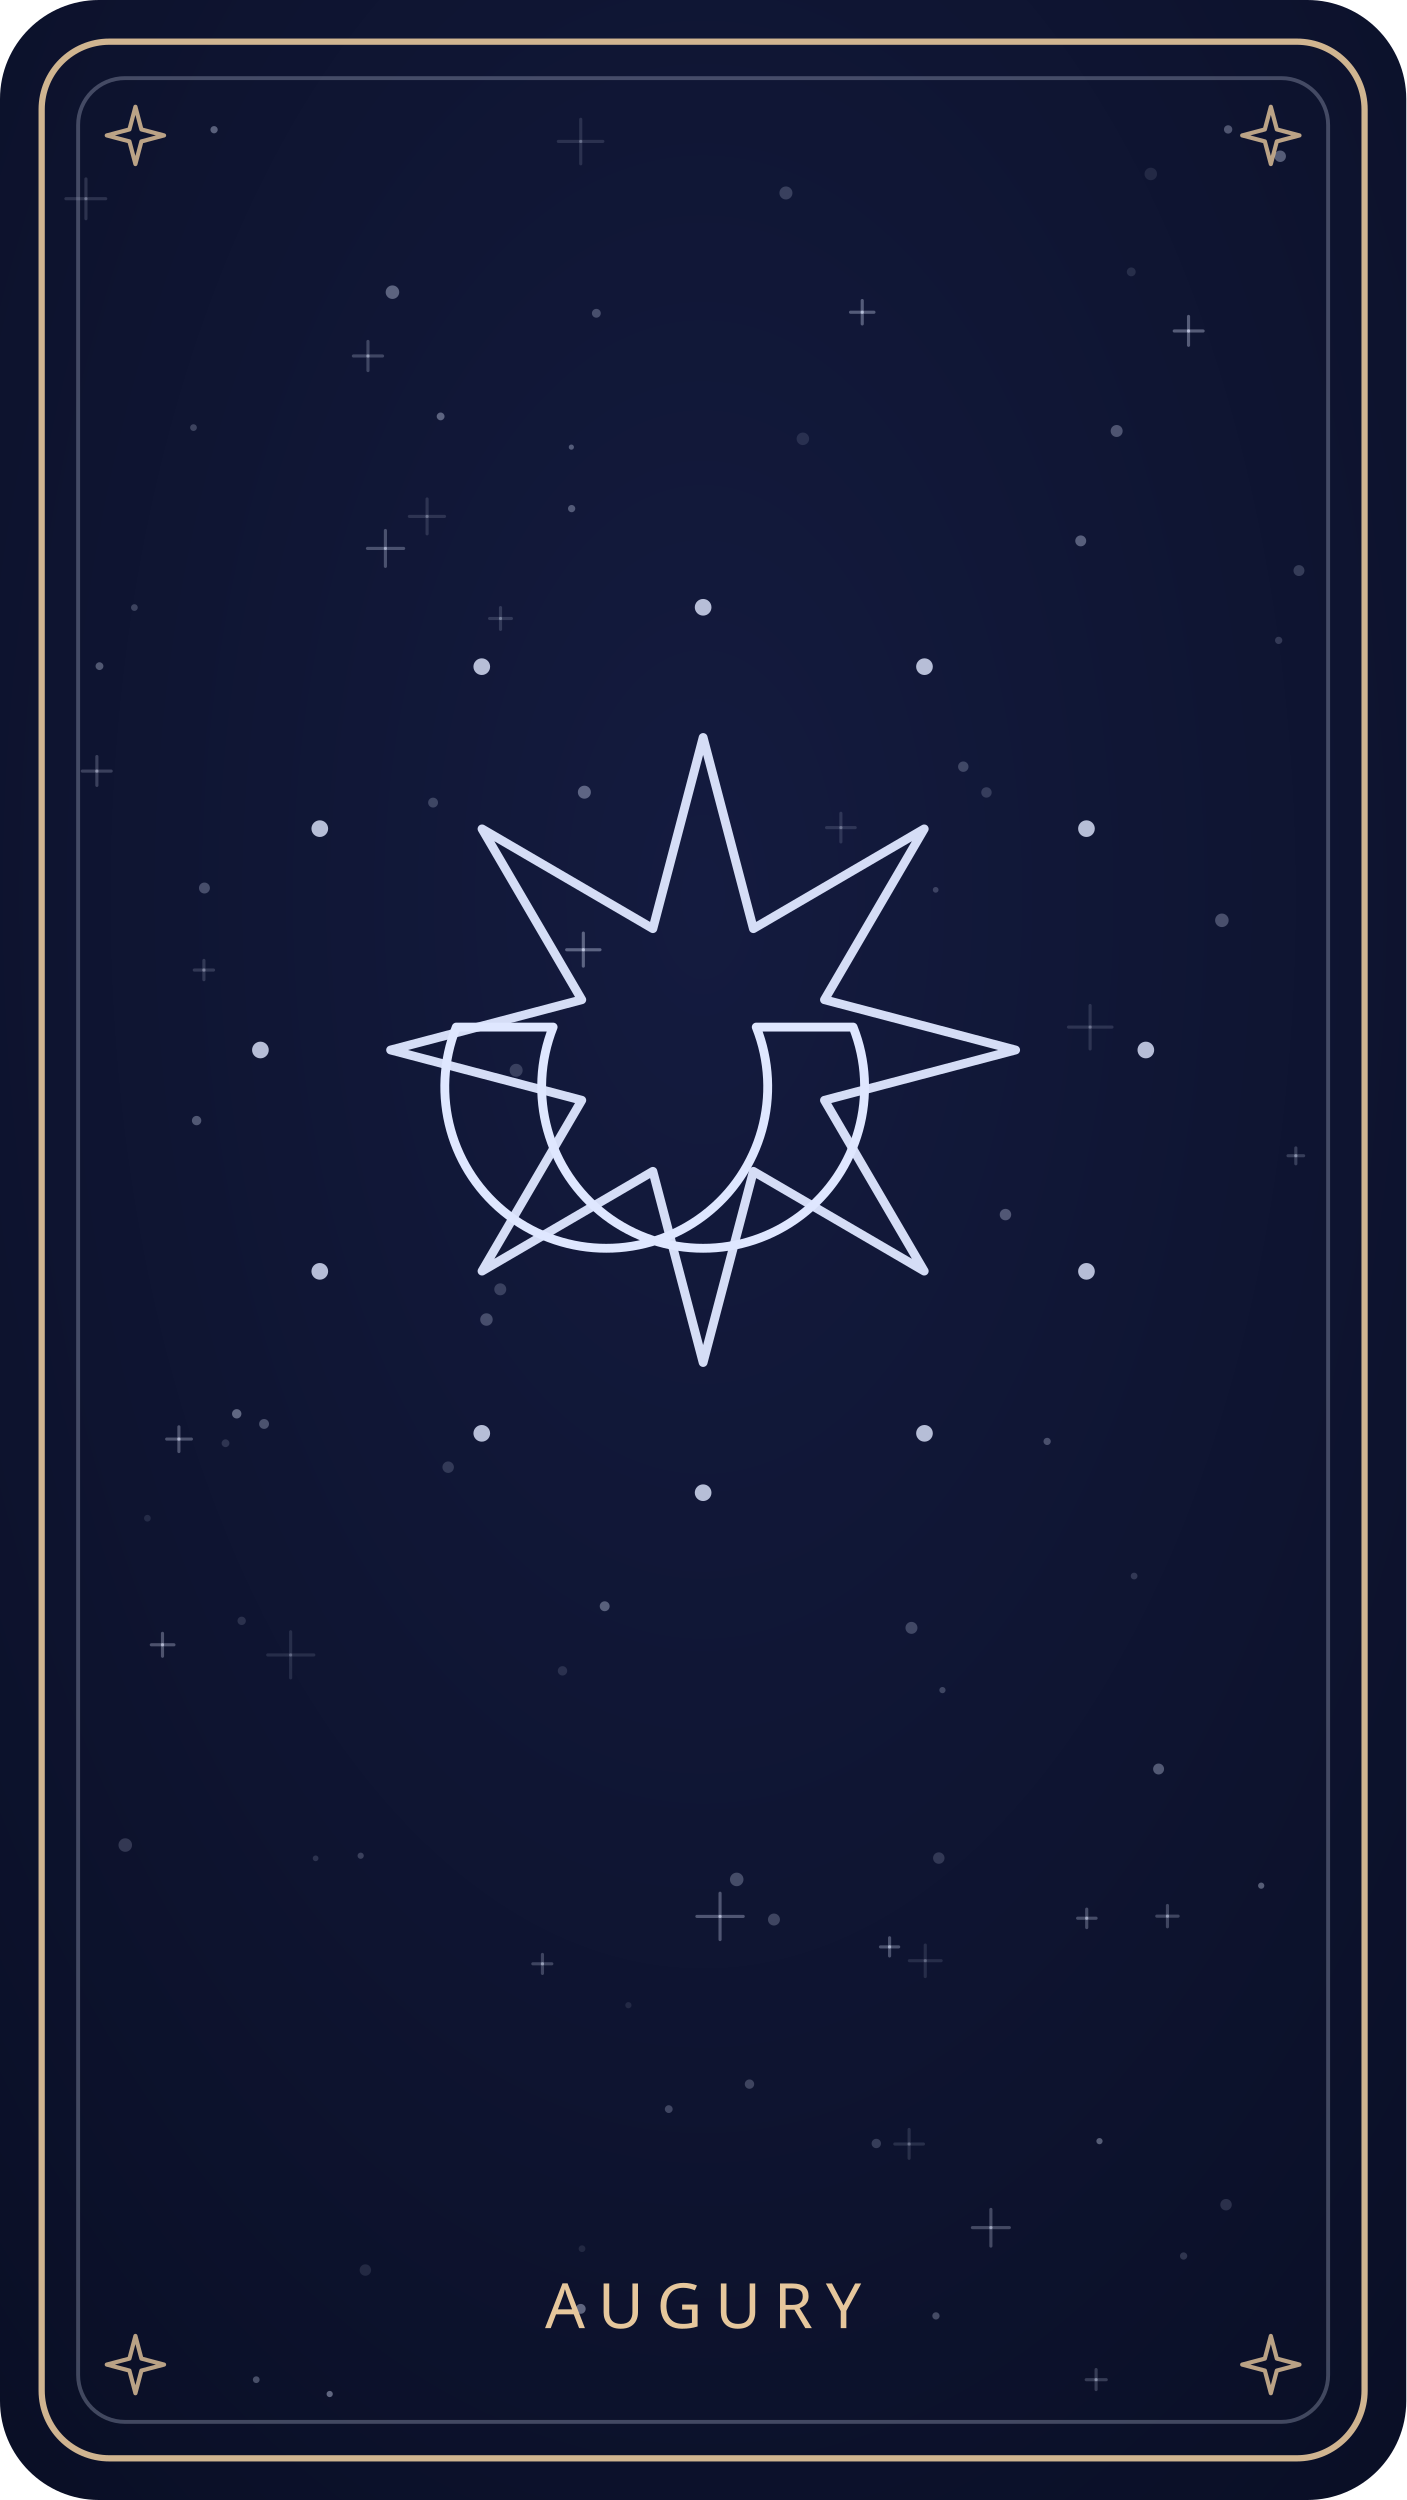
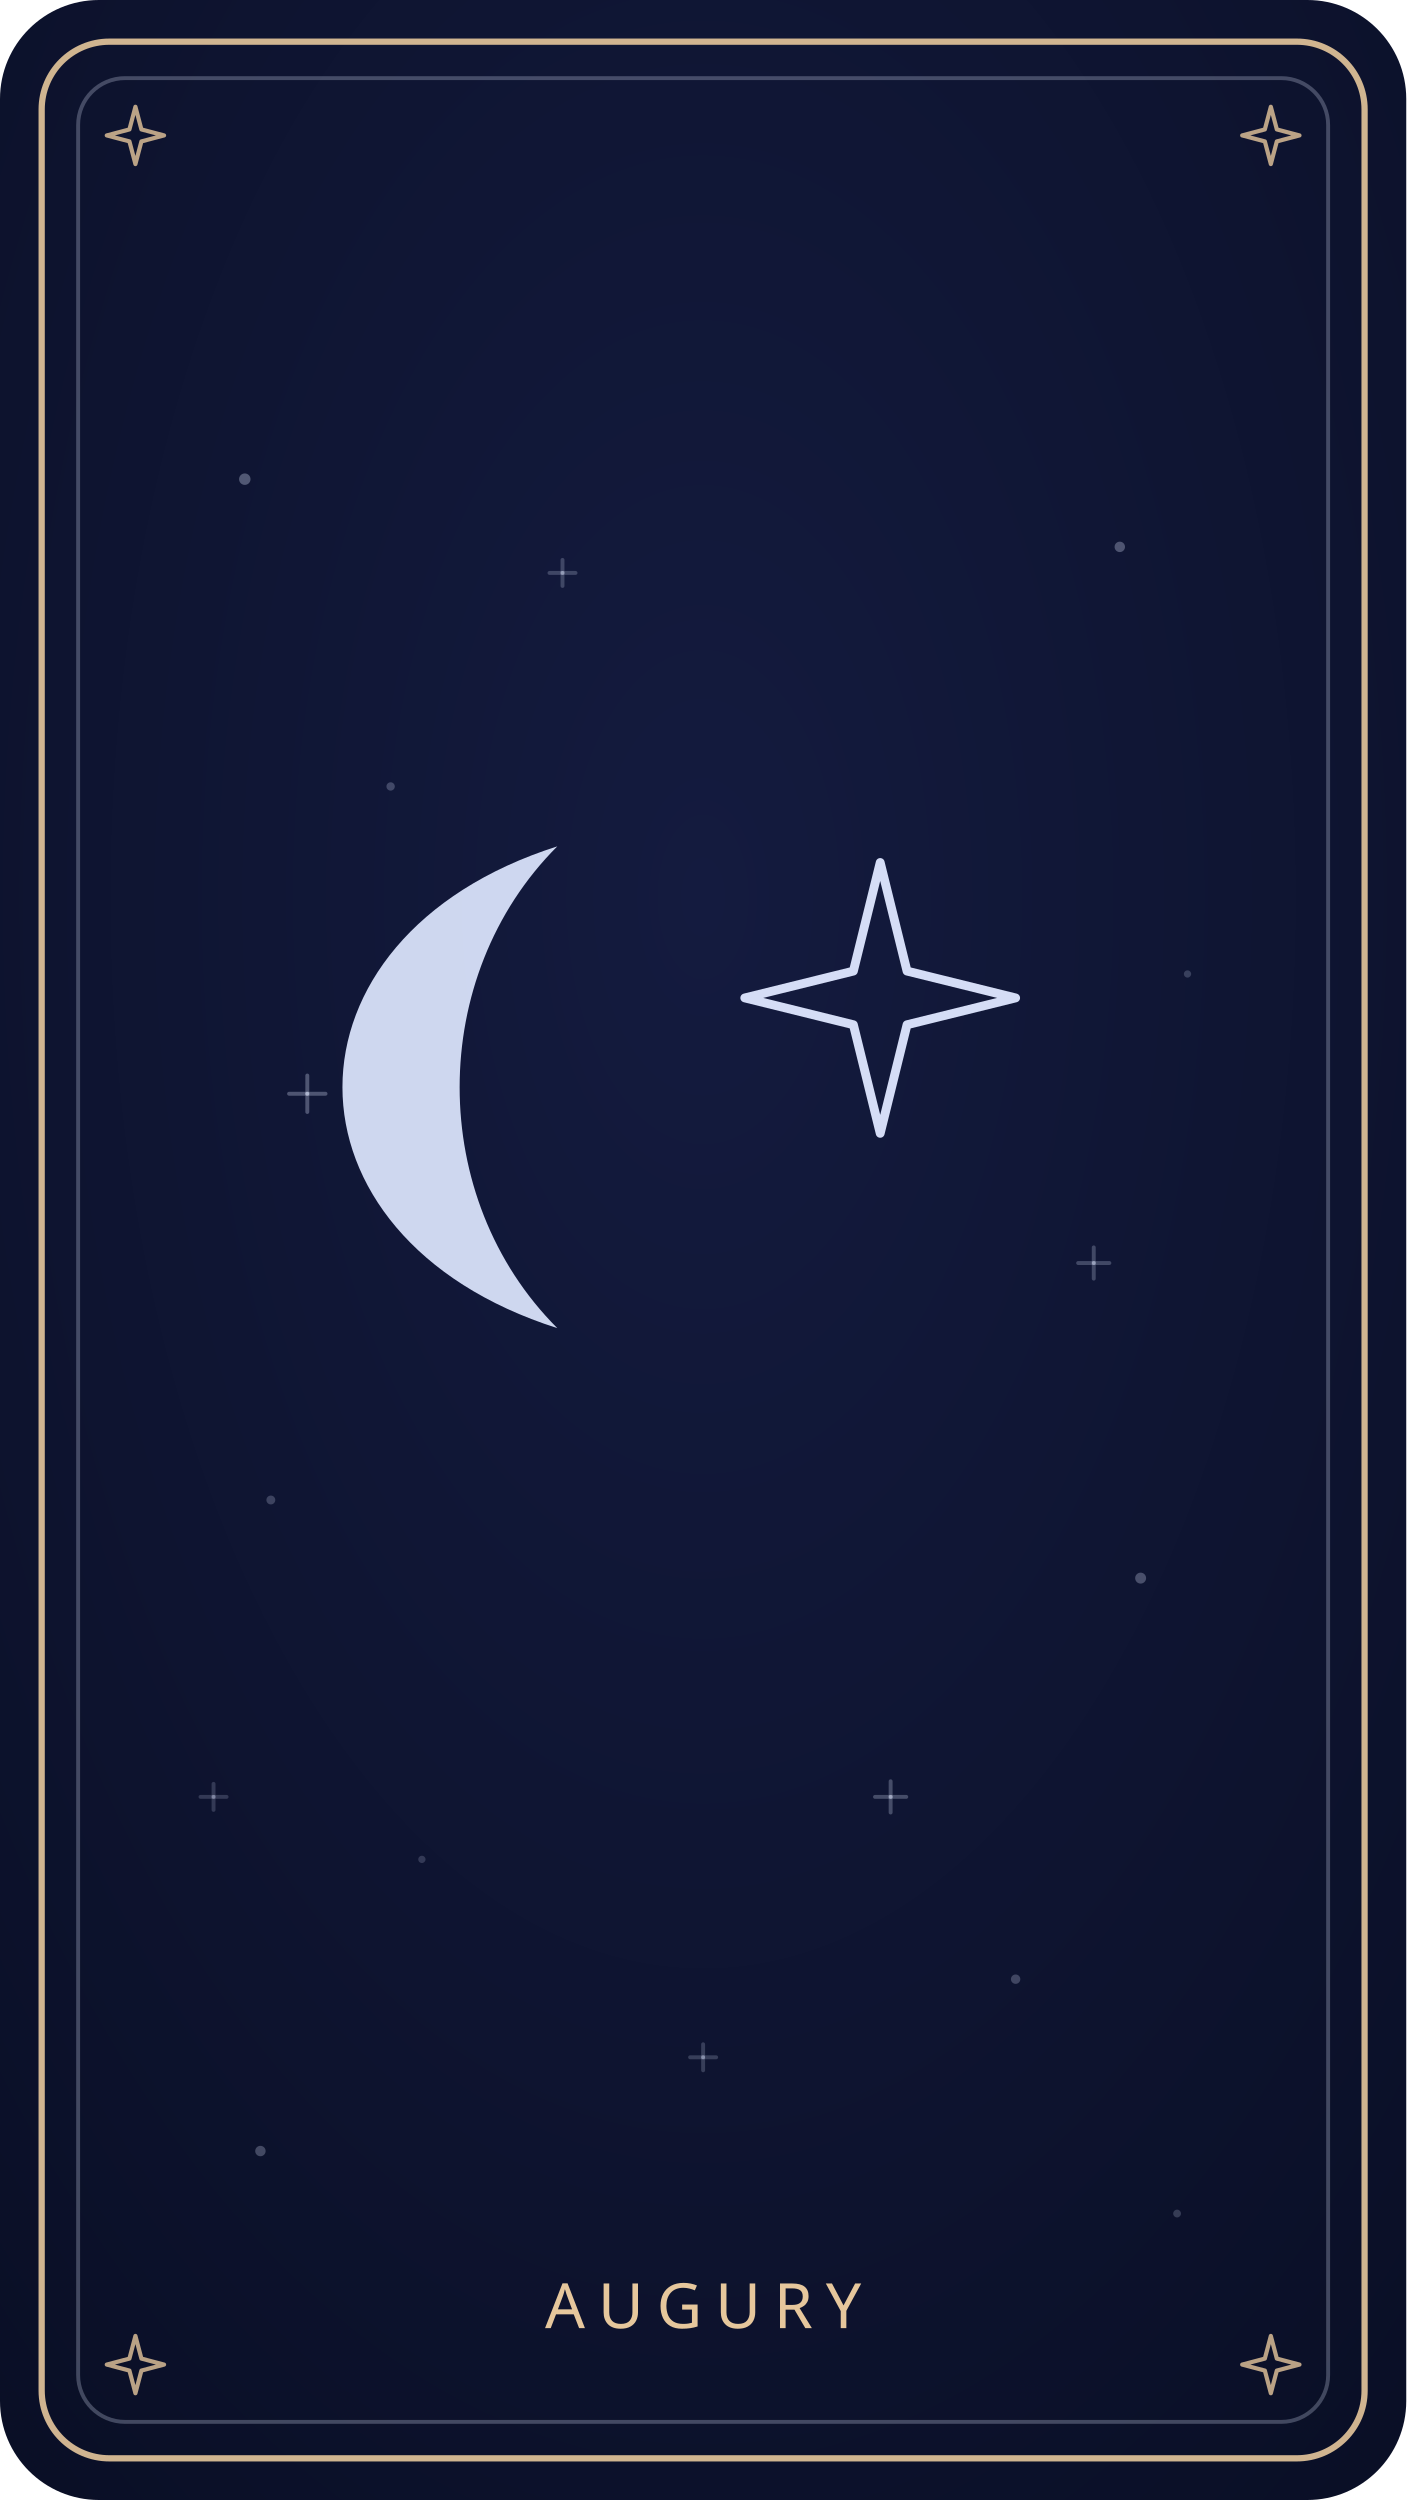
<svg xmlns="http://www.w3.org/2000/svg" viewBox="0 0 540 960" width="540" height="960">
  <defs>
    <radialGradient id="bg" cx="50%" cy="36%" r="85%">
      <stop offset="0%" stop-color="#141b3f" />
      <stop offset="100%" stop-color="#090e24" />
    </radialGradient>
  </defs>
  <rect x="0" y="0" width="540" height="960" rx="38" fill="url(#bg)" />
-   <circle cx="75.5" cy="430.3" r="1.8" fill="#dfe7ff" stroke="none" fill-opacity="0.32" />
-   <line x1="62.4" y1="631.6" x2="66.8" y2="631.6" fill="none" stroke="#dfe7ff" stroke-width="1.2" stroke-linecap="round" stroke-linejoin="round" stroke-opacity="0.30" />
-   <line x1="62.4" y1="631.6" x2="62.4" y2="636.0" fill="none" stroke="#dfe7ff" stroke-width="1.2" stroke-linecap="round" stroke-linejoin="round" stroke-opacity="0.30" />
-   <line x1="62.4" y1="631.6" x2="58.1" y2="631.6" fill="none" stroke="#dfe7ff" stroke-width="1.2" stroke-linecap="round" stroke-linejoin="round" stroke-opacity="0.30" />
-   <line x1="62.4" y1="631.6" x2="62.4" y2="627.2" fill="none" stroke="#dfe7ff" stroke-width="1.2" stroke-linecap="round" stroke-linejoin="round" stroke-opacity="0.30" />
-   <circle cx="484.3" cy="724.1" r="1.2" fill="#dfe7ff" stroke="none" fill-opacity="0.35" />
-   <circle cx="150.7" cy="112.2" r="2.6" fill="#dfe7ff" stroke="none" fill-opacity="0.37" />
-   <circle cx="454.5" cy="866.3" r="1.4" fill="#dfe7ff" stroke="none" fill-opacity="0.17" />
-   <line x1="418.6" y1="394.4" x2="427.0" y2="394.4" fill="none" stroke="#dfe7ff" stroke-width="1.2" stroke-linecap="round" stroke-linejoin="round" stroke-opacity="0.14" />
-   <line x1="418.6" y1="394.4" x2="418.6" y2="402.8" fill="none" stroke="#dfe7ff" stroke-width="1.2" stroke-linecap="round" stroke-linejoin="round" stroke-opacity="0.14" />
-   <line x1="418.6" y1="394.4" x2="410.3" y2="394.4" fill="none" stroke="#dfe7ff" stroke-width="1.2" stroke-linecap="round" stroke-linejoin="round" stroke-opacity="0.14" />
-   <line x1="418.6" y1="394.4" x2="418.6" y2="386.1" fill="none" stroke="#dfe7ff" stroke-width="1.2" stroke-linecap="round" stroke-linejoin="round" stroke-opacity="0.14" />
-   <circle cx="491.0" cy="245.9" r="1.4" fill="#dfe7ff" stroke="none" fill-opacity="0.18" />
-   <circle cx="301.8" cy="74.1" r="2.5" fill="#dfe7ff" stroke="none" fill-opacity="0.20" />
-   <circle cx="172.1" cy="563.4" r="2.2" fill="#dfe7ff" stroke="none" fill-opacity="0.17" />
-   <circle cx="78.5" cy="341.0" r="2.1" fill="#dfe7ff" stroke="none" fill-opacity="0.27" />
-   <circle cx="415.0" cy="207.7" r="2.1" fill="#dfe7ff" stroke="none" fill-opacity="0.35" />
-   <line x1="276.5" y1="735.9" x2="285.4" y2="735.9" fill="none" stroke="#dfe7ff" stroke-width="1.2" stroke-linecap="round" stroke-linejoin="round" stroke-opacity="0.31" />
-   <line x1="276.5" y1="735.9" x2="276.5" y2="744.8" fill="none" stroke="#dfe7ff" stroke-width="1.2" stroke-linecap="round" stroke-linejoin="round" stroke-opacity="0.31" />
-   <line x1="276.5" y1="735.9" x2="267.6" y2="735.9" fill="none" stroke="#dfe7ff" stroke-width="1.2" stroke-linecap="round" stroke-linejoin="round" stroke-opacity="0.31" />
-   <line x1="276.5" y1="735.9" x2="276.5" y2="727.0" fill="none" stroke="#dfe7ff" stroke-width="1.2" stroke-linecap="round" stroke-linejoin="round" stroke-opacity="0.31" />
-   <circle cx="48.1" cy="708.5" r="2.6" fill="#dfe7ff" stroke="none" fill-opacity="0.18" />
-   <circle cx="82.2" cy="49.8" r="1.4" fill="#dfe7ff" stroke="none" fill-opacity="0.36" />
-   <line x1="78.3" y1="372.5" x2="82.0" y2="372.5" fill="none" stroke="#dfe7ff" stroke-width="1.2" stroke-linecap="round" stroke-linejoin="round" stroke-opacity="0.17" />
-   <line x1="78.3" y1="372.5" x2="78.3" y2="376.2" fill="none" stroke="#dfe7ff" stroke-width="1.2" stroke-linecap="round" stroke-linejoin="round" stroke-opacity="0.17" />
-   <line x1="78.3" y1="372.5" x2="74.6" y2="372.5" fill="none" stroke="#dfe7ff" stroke-width="1.2" stroke-linecap="round" stroke-linejoin="round" stroke-opacity="0.17" />
-   <line x1="78.3" y1="372.5" x2="78.3" y2="368.8" fill="none" stroke="#dfe7ff" stroke-width="1.2" stroke-linecap="round" stroke-linejoin="round" stroke-opacity="0.17" />
-   <line x1="380.5" y1="855.4" x2="387.6" y2="855.4" fill="none" stroke="#dfe7ff" stroke-width="1.2" stroke-linecap="round" stroke-linejoin="round" stroke-opacity="0.26" />
-   <line x1="380.5" y1="855.4" x2="380.5" y2="862.5" fill="none" stroke="#dfe7ff" stroke-width="1.2" stroke-linecap="round" stroke-linejoin="round" stroke-opacity="0.26" />
-   <line x1="380.5" y1="855.4" x2="373.4" y2="855.4" fill="none" stroke="#dfe7ff" stroke-width="1.2" stroke-linecap="round" stroke-linejoin="round" stroke-opacity="0.26" />
-   <line x1="380.5" y1="855.4" x2="380.5" y2="848.4" fill="none" stroke="#dfe7ff" stroke-width="1.2" stroke-linecap="round" stroke-linejoin="round" stroke-opacity="0.26" />
-   <circle cx="308.3" cy="168.5" r="2.4" fill="#dfe7ff" stroke="none" fill-opacity="0.12" />
-   <circle cx="74.3" cy="164.2" r="1.3" fill="#dfe7ff" stroke="none" fill-opacity="0.22" />
-   <line x1="355.3" y1="752.9" x2="361.4" y2="752.9" fill="none" stroke="#dfe7ff" stroke-width="1.2" stroke-linecap="round" stroke-linejoin="round" stroke-opacity="0.12" />
-   <line x1="355.3" y1="752.9" x2="355.3" y2="759.0" fill="none" stroke="#dfe7ff" stroke-width="1.2" stroke-linecap="round" stroke-linejoin="round" stroke-opacity="0.12" />
-   <line x1="355.3" y1="752.9" x2="349.2" y2="752.9" fill="none" stroke="#dfe7ff" stroke-width="1.2" stroke-linecap="round" stroke-linejoin="round" stroke-opacity="0.12" />
-   <line x1="355.3" y1="752.9" x2="355.3" y2="746.9" fill="none" stroke="#dfe7ff" stroke-width="1.2" stroke-linecap="round" stroke-linejoin="round" stroke-opacity="0.12" />
-   <circle cx="198.2" cy="411.0" r="2.5" fill="#dfe7ff" stroke="none" fill-opacity="0.19" />
-   <circle cx="498.8" cy="219.1" r="2.1" fill="#dfe7ff" stroke="none" fill-opacity="0.19" />
-   <circle cx="51.6" cy="233.3" r="1.3" fill="#dfe7ff" stroke="none" fill-opacity="0.22" />
-   <circle cx="378.8" cy="304.3" r="2.0" fill="#dfe7ff" stroke="none" fill-opacity="0.18" />
-   <circle cx="216.0" cy="641.6" r="1.8" fill="#dfe7ff" stroke="none" fill-opacity="0.13" />
-   <circle cx="297.2" cy="737.1" r="2.3" fill="#dfe7ff" stroke="none" fill-opacity="0.23" />
-   <circle cx="90.9" cy="542.9" r="1.8" fill="#dfe7ff" stroke="none" fill-opacity="0.39" />
-   <line x1="33.0" y1="76.3" x2="40.6" y2="76.3" fill="none" stroke="#dfe7ff" stroke-width="1.2" stroke-linecap="round" stroke-linejoin="round" stroke-opacity="0.15" />
-   <line x1="33.0" y1="76.3" x2="33.0" y2="84.0" fill="none" stroke="#dfe7ff" stroke-width="1.2" stroke-linecap="round" stroke-linejoin="round" stroke-opacity="0.15" />
-   <line x1="33.0" y1="76.3" x2="25.3" y2="76.3" fill="none" stroke="#dfe7ff" stroke-width="1.2" stroke-linecap="round" stroke-linejoin="round" stroke-opacity="0.15" />
-   <line x1="33.0" y1="76.3" x2="33.0" y2="68.7" fill="none" stroke="#dfe7ff" stroke-width="1.2" stroke-linecap="round" stroke-linejoin="round" stroke-opacity="0.15" />
-   <line x1="223.0" y1="54.3" x2="231.5" y2="54.3" fill="none" stroke="#dfe7ff" stroke-width="1.2" stroke-linecap="round" stroke-linejoin="round" stroke-opacity="0.13" />
-   <line x1="223.0" y1="54.3" x2="223.0" y2="62.9" fill="none" stroke="#dfe7ff" stroke-width="1.2" stroke-linecap="round" stroke-linejoin="round" stroke-opacity="0.13" />
-   <line x1="223.0" y1="54.3" x2="214.4" y2="54.3" fill="none" stroke="#dfe7ff" stroke-width="1.2" stroke-linecap="round" stroke-linejoin="round" stroke-opacity="0.13" />
-   <line x1="223.0" y1="54.3" x2="223.0" y2="45.8" fill="none" stroke="#dfe7ff" stroke-width="1.2" stroke-linecap="round" stroke-linejoin="round" stroke-opacity="0.13" />
-   <circle cx="241.3" cy="770.0" r="1.2" fill="#dfe7ff" stroke="none" fill-opacity="0.10" />
-   <circle cx="219.4" cy="171.7" r="1.0" fill="#dfe7ff" stroke="none" fill-opacity="0.33" />
-   <line x1="497.6" y1="443.8" x2="500.6" y2="443.8" fill="none" stroke="#dfe7ff" stroke-width="1.2" stroke-linecap="round" stroke-linejoin="round" stroke-opacity="0.20" />
-   <line x1="497.6" y1="443.8" x2="497.6" y2="446.9" fill="none" stroke="#dfe7ff" stroke-width="1.2" stroke-linecap="round" stroke-linejoin="round" stroke-opacity="0.20" />
-   <line x1="497.6" y1="443.8" x2="494.6" y2="443.8" fill="none" stroke="#dfe7ff" stroke-width="1.2" stroke-linecap="round" stroke-linejoin="round" stroke-opacity="0.20" />
-   <line x1="497.6" y1="443.8" x2="497.6" y2="440.8" fill="none" stroke="#dfe7ff" stroke-width="1.2" stroke-linecap="round" stroke-linejoin="round" stroke-opacity="0.20" />
-   <circle cx="336.5" cy="823.1" r="1.8" fill="#dfe7ff" stroke="none" fill-opacity="0.20" />
-   <circle cx="138.5" cy="712.6" r="1.2" fill="#dfe7ff" stroke="none" fill-opacity="0.21" />
-   <circle cx="92.8" cy="622.4" r="1.6" fill="#dfe7ff" stroke="none" fill-opacity="0.14" />
-   <circle cx="361.9" cy="649.0" r="1.2" fill="#dfe7ff" stroke="none" fill-opacity="0.23" />
-   <circle cx="169.2" cy="159.9" r="1.5" fill="#dfe7ff" stroke="none" fill-opacity="0.37" />
-   <circle cx="38.2" cy="255.8" r="1.5" fill="#dfe7ff" stroke="none" fill-opacity="0.32" />
-   <circle cx="56.6" cy="583.0" r="1.3" fill="#dfe7ff" stroke="none" fill-opacity="0.11" />
-   <line x1="331.1" y1="119.9" x2="335.6" y2="119.9" fill="none" stroke="#dfe7ff" stroke-width="1.2" stroke-linecap="round" stroke-linejoin="round" stroke-opacity="0.33" />
-   <line x1="331.1" y1="119.9" x2="331.1" y2="124.4" fill="none" stroke="#dfe7ff" stroke-width="1.2" stroke-linecap="round" stroke-linejoin="round" stroke-opacity="0.33" />
-   <line x1="331.1" y1="119.9" x2="326.6" y2="119.9" fill="none" stroke="#dfe7ff" stroke-width="1.2" stroke-linecap="round" stroke-linejoin="round" stroke-opacity="0.33" />
-   <line x1="331.1" y1="119.9" x2="331.1" y2="115.4" fill="none" stroke="#dfe7ff" stroke-width="1.2" stroke-linecap="round" stroke-linejoin="round" stroke-opacity="0.33" />
-   <line x1="164.0" y1="198.3" x2="170.7" y2="198.3" fill="none" stroke="#dfe7ff" stroke-width="1.2" stroke-linecap="round" stroke-linejoin="round" stroke-opacity="0.14" />
-   <line x1="164.0" y1="198.3" x2="164.0" y2="205.0" fill="none" stroke="#dfe7ff" stroke-width="1.2" stroke-linecap="round" stroke-linejoin="round" stroke-opacity="0.14" />
-   <line x1="164.0" y1="198.3" x2="157.2" y2="198.3" fill="none" stroke="#dfe7ff" stroke-width="1.2" stroke-linecap="round" stroke-linejoin="round" stroke-opacity="0.14" />
-   <line x1="164.0" y1="198.3" x2="164.0" y2="191.6" fill="none" stroke="#dfe7ff" stroke-width="1.2" stroke-linecap="round" stroke-linejoin="round" stroke-opacity="0.14" />
-   <circle cx="126.6" cy="919.3" r="1.2" fill="#dfe7ff" stroke="none" fill-opacity="0.40" />
-   <circle cx="229.0" cy="120.3" r="1.7" fill="#dfe7ff" stroke="none" fill-opacity="0.27" />
-   <circle cx="428.8" cy="165.5" r="2.3" fill="#dfe7ff" stroke="none" fill-opacity="0.30" />
-   <line x1="417.3" y1="736.6" x2="420.9" y2="736.6" fill="none" stroke="#dfe7ff" stroke-width="1.2" stroke-linecap="round" stroke-linejoin="round" stroke-opacity="0.27" />
-   <line x1="417.3" y1="736.6" x2="417.3" y2="740.2" fill="none" stroke="#dfe7ff" stroke-width="1.2" stroke-linecap="round" stroke-linejoin="round" stroke-opacity="0.27" />
-   <line x1="417.3" y1="736.6" x2="413.8" y2="736.6" fill="none" stroke="#dfe7ff" stroke-width="1.2" stroke-linecap="round" stroke-linejoin="round" stroke-opacity="0.27" />
-   <line x1="417.3" y1="736.6" x2="417.3" y2="733.1" fill="none" stroke="#dfe7ff" stroke-width="1.2" stroke-linecap="round" stroke-linejoin="round" stroke-opacity="0.27" />
-   <circle cx="186.8" cy="506.7" r="2.4" fill="#dfe7ff" stroke="none" fill-opacity="0.26" />
-   <circle cx="223.0" cy="886.6" r="1.9" fill="#dfe7ff" stroke="none" fill-opacity="0.39" />
-   <line x1="341.6" y1="747.6" x2="345.1" y2="747.6" fill="none" stroke="#dfe7ff" stroke-width="1.2" stroke-linecap="round" stroke-linejoin="round" stroke-opacity="0.29" />
-   <line x1="341.6" y1="747.6" x2="341.6" y2="751.1" fill="none" stroke="#dfe7ff" stroke-width="1.2" stroke-linecap="round" stroke-linejoin="round" stroke-opacity="0.29" />
-   <line x1="341.6" y1="747.6" x2="338.1" y2="747.6" fill="none" stroke="#dfe7ff" stroke-width="1.2" stroke-linecap="round" stroke-linejoin="round" stroke-opacity="0.29" />
-   <line x1="341.6" y1="747.6" x2="341.6" y2="744.1" fill="none" stroke="#dfe7ff" stroke-width="1.2" stroke-linecap="round" stroke-linejoin="round" stroke-opacity="0.29" />
-   <circle cx="369.9" cy="294.4" r="2.0" fill="#dfe7ff" stroke="none" fill-opacity="0.23" />
-   <circle cx="469.2" cy="353.4" r="2.6" fill="#dfe7ff" stroke="none" fill-opacity="0.28" />
-   <circle cx="219.5" cy="195.3" r="1.4" fill="#dfe7ff" stroke="none" fill-opacity="0.32" />
-   <circle cx="434.4" cy="104.4" r="1.7" fill="#dfe7ff" stroke="none" fill-opacity="0.12" />
-   <circle cx="192.1" cy="495.1" r="2.3" fill="#dfe7ff" stroke="none" fill-opacity="0.20" />
-   <line x1="208.3" y1="754.1" x2="211.9" y2="754.1" fill="none" stroke="#dfe7ff" stroke-width="1.2" stroke-linecap="round" stroke-linejoin="round" stroke-opacity="0.23" />
-   <line x1="208.3" y1="754.1" x2="208.3" y2="757.8" fill="none" stroke="#dfe7ff" stroke-width="1.2" stroke-linecap="round" stroke-linejoin="round" stroke-opacity="0.23" />
-   <line x1="208.3" y1="754.1" x2="204.6" y2="754.1" fill="none" stroke="#dfe7ff" stroke-width="1.2" stroke-linecap="round" stroke-linejoin="round" stroke-opacity="0.23" />
-   <line x1="208.3" y1="754.1" x2="208.3" y2="750.5" fill="none" stroke="#dfe7ff" stroke-width="1.2" stroke-linecap="round" stroke-linejoin="round" stroke-opacity="0.23" />
-   <circle cx="402.1" cy="553.5" r="1.4" fill="#dfe7ff" stroke="none" fill-opacity="0.28" />
-   <line x1="37.2" y1="296.1" x2="42.7" y2="296.1" fill="none" stroke="#dfe7ff" stroke-width="1.2" stroke-linecap="round" stroke-linejoin="round" stroke-opacity="0.21" />
-   <line x1="37.2" y1="296.1" x2="37.2" y2="301.6" fill="none" stroke="#dfe7ff" stroke-width="1.2" stroke-linecap="round" stroke-linejoin="round" stroke-opacity="0.21" />
-   <line x1="37.2" y1="296.1" x2="31.6" y2="296.1" fill="none" stroke="#dfe7ff" stroke-width="1.2" stroke-linecap="round" stroke-linejoin="round" stroke-opacity="0.21" />
-   <line x1="37.2" y1="296.1" x2="37.2" y2="290.5" fill="none" stroke="#dfe7ff" stroke-width="1.2" stroke-linecap="round" stroke-linejoin="round" stroke-opacity="0.21" />
-   <circle cx="101.4" cy="546.8" r="1.9" fill="#dfe7ff" stroke="none" fill-opacity="0.29" />
-   <circle cx="121.2" cy="713.6" r="1.1" fill="#dfe7ff" stroke="none" fill-opacity="0.15" />
-   <circle cx="98.4" cy="913.8" r="1.3" fill="#dfe7ff" stroke="none" fill-opacity="0.29" />
-   <line x1="420.9" y1="913.8" x2="424.8" y2="913.8" fill="none" stroke="#dfe7ff" stroke-width="1.2" stroke-linecap="round" stroke-linejoin="round" stroke-opacity="0.20" />
-   <line x1="420.9" y1="913.8" x2="420.9" y2="917.6" fill="none" stroke="#dfe7ff" stroke-width="1.2" stroke-linecap="round" stroke-linejoin="round" stroke-opacity="0.20" />
-   <line x1="420.9" y1="913.8" x2="417.1" y2="913.8" fill="none" stroke="#dfe7ff" stroke-width="1.2" stroke-linecap="round" stroke-linejoin="round" stroke-opacity="0.20" />
-   <line x1="420.9" y1="913.8" x2="420.9" y2="909.9" fill="none" stroke="#dfe7ff" stroke-width="1.2" stroke-linecap="round" stroke-linejoin="round" stroke-opacity="0.20" />
-   <circle cx="282.9" cy="721.7" r="2.6" fill="#dfe7ff" stroke="none" fill-opacity="0.26" />
-   <circle cx="223.5" cy="863.5" r="1.3" fill="#dfe7ff" stroke="none" fill-opacity="0.10" />
-   <circle cx="386.1" cy="466.4" r="2.2" fill="#dfe7ff" stroke="none" fill-opacity="0.31" />
-   <line x1="192.2" y1="237.5" x2="196.4" y2="237.5" fill="none" stroke="#dfe7ff" stroke-width="1.2" stroke-linecap="round" stroke-linejoin="round" stroke-opacity="0.16" />
-   <line x1="192.2" y1="237.5" x2="192.2" y2="241.7" fill="none" stroke="#dfe7ff" stroke-width="1.2" stroke-linecap="round" stroke-linejoin="round" stroke-opacity="0.16" />
-   <line x1="192.2" y1="237.5" x2="188.0" y2="237.5" fill="none" stroke="#dfe7ff" stroke-width="1.2" stroke-linecap="round" stroke-linejoin="round" stroke-opacity="0.16" />
-   <line x1="192.2" y1="237.5" x2="192.2" y2="233.3" fill="none" stroke="#dfe7ff" stroke-width="1.2" stroke-linecap="round" stroke-linejoin="round" stroke-opacity="0.16" />
-   <line x1="448.3" y1="735.8" x2="452.4" y2="735.8" fill="none" stroke="#dfe7ff" stroke-width="1.2" stroke-linecap="round" stroke-linejoin="round" stroke-opacity="0.24" />
-   <line x1="448.3" y1="735.8" x2="448.3" y2="739.9" fill="none" stroke="#dfe7ff" stroke-width="1.2" stroke-linecap="round" stroke-linejoin="round" stroke-opacity="0.24" />
-   <line x1="448.3" y1="735.8" x2="444.2" y2="735.8" fill="none" stroke="#dfe7ff" stroke-width="1.2" stroke-linecap="round" stroke-linejoin="round" stroke-opacity="0.24" />
-   <line x1="448.3" y1="735.8" x2="448.3" y2="731.7" fill="none" stroke="#dfe7ff" stroke-width="1.2" stroke-linecap="round" stroke-linejoin="round" stroke-opacity="0.24" />
-   <circle cx="140.3" cy="871.7" r="2.2" fill="#dfe7ff" stroke="none" fill-opacity="0.11" />
-   <circle cx="287.8" cy="800.3" r="1.8" fill="#dfe7ff" stroke="none" fill-opacity="0.23" />
-   <circle cx="435.5" cy="605.2" r="1.3" fill="#dfe7ff" stroke="none" fill-opacity="0.17" />
-   <circle cx="491.6" cy="60.0" r="2.2" fill="#dfe7ff" stroke="none" fill-opacity="0.35" />
-   <circle cx="470.8" cy="846.6" r="2.2" fill="#dfe7ff" stroke="none" fill-opacity="0.15" />
-   <line x1="224.0" y1="364.7" x2="230.4" y2="364.7" fill="none" stroke="#dfe7ff" stroke-width="1.2" stroke-linecap="round" stroke-linejoin="round" stroke-opacity="0.36" />
-   <line x1="224.0" y1="364.7" x2="224.0" y2="371.0" fill="none" stroke="#dfe7ff" stroke-width="1.2" stroke-linecap="round" stroke-linejoin="round" stroke-opacity="0.36" />
-   <line x1="224.0" y1="364.7" x2="217.6" y2="364.7" fill="none" stroke="#dfe7ff" stroke-width="1.2" stroke-linecap="round" stroke-linejoin="round" stroke-opacity="0.36" />
-   <line x1="224.0" y1="364.7" x2="224.0" y2="358.3" fill="none" stroke="#dfe7ff" stroke-width="1.2" stroke-linecap="round" stroke-linejoin="round" stroke-opacity="0.36" />
-   <circle cx="360.5" cy="713.5" r="2.2" fill="#dfe7ff" stroke="none" fill-opacity="0.17" />
-   <line x1="141.3" y1="136.7" x2="146.9" y2="136.7" fill="none" stroke="#dfe7ff" stroke-width="1.2" stroke-linecap="round" stroke-linejoin="round" stroke-opacity="0.23" />
-   <line x1="141.3" y1="136.7" x2="141.3" y2="142.3" fill="none" stroke="#dfe7ff" stroke-width="1.2" stroke-linecap="round" stroke-linejoin="round" stroke-opacity="0.23" />
-   <line x1="141.3" y1="136.7" x2="135.7" y2="136.7" fill="none" stroke="#dfe7ff" stroke-width="1.2" stroke-linecap="round" stroke-linejoin="round" stroke-opacity="0.23" />
-   <line x1="141.3" y1="136.7" x2="141.3" y2="131.1" fill="none" stroke="#dfe7ff" stroke-width="1.2" stroke-linecap="round" stroke-linejoin="round" stroke-opacity="0.23" />
-   <circle cx="441.9" cy="66.8" r="2.4" fill="#dfe7ff" stroke="none" fill-opacity="0.10" />
-   <circle cx="166.3" cy="308.2" r="1.9" fill="#dfe7ff" stroke="none" fill-opacity="0.22" />
-   <circle cx="350.0" cy="625.1" r="2.3" fill="#dfe7ff" stroke="none" fill-opacity="0.24" />
-   <circle cx="422.2" cy="822.2" r="1.2" fill="#dfe7ff" stroke="none" fill-opacity="0.35" />
-   <line x1="456.4" y1="127.1" x2="462.0" y2="127.1" fill="none" stroke="#dfe7ff" stroke-width="1.2" stroke-linecap="round" stroke-linejoin="round" stroke-opacity="0.34" />
-   <line x1="456.4" y1="127.1" x2="456.4" y2="132.6" fill="none" stroke="#dfe7ff" stroke-width="1.2" stroke-linecap="round" stroke-linejoin="round" stroke-opacity="0.34" />
-   <line x1="456.4" y1="127.1" x2="450.9" y2="127.1" fill="none" stroke="#dfe7ff" stroke-width="1.2" stroke-linecap="round" stroke-linejoin="round" stroke-opacity="0.34" />
-   <line x1="456.4" y1="127.1" x2="456.4" y2="121.5" fill="none" stroke="#dfe7ff" stroke-width="1.2" stroke-linecap="round" stroke-linejoin="round" stroke-opacity="0.34" />
-   <line x1="68.7" y1="552.6" x2="73.5" y2="552.6" fill="none" stroke="#dfe7ff" stroke-width="1.2" stroke-linecap="round" stroke-linejoin="round" stroke-opacity="0.30" />
-   <line x1="68.7" y1="552.6" x2="68.7" y2="557.4" fill="none" stroke="#dfe7ff" stroke-width="1.2" stroke-linecap="round" stroke-linejoin="round" stroke-opacity="0.30" />
-   <line x1="68.7" y1="552.6" x2="64.0" y2="552.6" fill="none" stroke="#dfe7ff" stroke-width="1.2" stroke-linecap="round" stroke-linejoin="round" stroke-opacity="0.30" />
-   <line x1="68.7" y1="552.6" x2="68.7" y2="547.9" fill="none" stroke="#dfe7ff" stroke-width="1.2" stroke-linecap="round" stroke-linejoin="round" stroke-opacity="0.30" />
-   <line x1="148.0" y1="210.6" x2="155.0" y2="210.6" fill="none" stroke="#dfe7ff" stroke-width="1.2" stroke-linecap="round" stroke-linejoin="round" stroke-opacity="0.28" />
-   <line x1="148.0" y1="210.6" x2="148.0" y2="217.5" fill="none" stroke="#dfe7ff" stroke-width="1.2" stroke-linecap="round" stroke-linejoin="round" stroke-opacity="0.28" />
-   <line x1="148.0" y1="210.6" x2="141.1" y2="210.6" fill="none" stroke="#dfe7ff" stroke-width="1.2" stroke-linecap="round" stroke-linejoin="round" stroke-opacity="0.28" />
-   <line x1="148.0" y1="210.6" x2="148.0" y2="203.7" fill="none" stroke="#dfe7ff" stroke-width="1.2" stroke-linecap="round" stroke-linejoin="round" stroke-opacity="0.28" />
-   <line x1="349.1" y1="823.3" x2="354.6" y2="823.3" fill="none" stroke="#dfe7ff" stroke-width="1.2" stroke-linecap="round" stroke-linejoin="round" stroke-opacity="0.13" />
-   <line x1="349.1" y1="823.3" x2="349.1" y2="828.8" fill="none" stroke="#dfe7ff" stroke-width="1.2" stroke-linecap="round" stroke-linejoin="round" stroke-opacity="0.13" />
-   <line x1="349.1" y1="823.3" x2="343.6" y2="823.3" fill="none" stroke="#dfe7ff" stroke-width="1.2" stroke-linecap="round" stroke-linejoin="round" stroke-opacity="0.13" />
-   <line x1="349.1" y1="823.3" x2="349.1" y2="817.7" fill="none" stroke="#dfe7ff" stroke-width="1.2" stroke-linecap="round" stroke-linejoin="round" stroke-opacity="0.13" />
-   <circle cx="444.9" cy="679.3" r="2.1" fill="#dfe7ff" stroke="none" fill-opacity="0.33" />
-   <circle cx="359.4" cy="889.3" r="1.4" fill="#dfe7ff" stroke="none" fill-opacity="0.27" />
-   <line x1="111.6" y1="635.5" x2="120.5" y2="635.5" fill="none" stroke="#dfe7ff" stroke-width="1.2" stroke-linecap="round" stroke-linejoin="round" stroke-opacity="0.12" />
-   <line x1="111.6" y1="635.5" x2="111.6" y2="644.3" fill="none" stroke="#dfe7ff" stroke-width="1.2" stroke-linecap="round" stroke-linejoin="round" stroke-opacity="0.12" />
-   <line x1="111.6" y1="635.5" x2="102.8" y2="635.5" fill="none" stroke="#dfe7ff" stroke-width="1.2" stroke-linecap="round" stroke-linejoin="round" stroke-opacity="0.12" />
-   <line x1="111.6" y1="635.5" x2="111.6" y2="626.6" fill="none" stroke="#dfe7ff" stroke-width="1.2" stroke-linecap="round" stroke-linejoin="round" stroke-opacity="0.12" />
-   <line x1="322.9" y1="317.8" x2="328.4" y2="317.8" fill="none" stroke="#dfe7ff" stroke-width="1.2" stroke-linecap="round" stroke-linejoin="round" stroke-opacity="0.14" />
-   <line x1="322.9" y1="317.8" x2="322.9" y2="323.3" fill="none" stroke="#dfe7ff" stroke-width="1.2" stroke-linecap="round" stroke-linejoin="round" stroke-opacity="0.14" />
-   <line x1="322.9" y1="317.8" x2="317.4" y2="317.8" fill="none" stroke="#dfe7ff" stroke-width="1.2" stroke-linecap="round" stroke-linejoin="round" stroke-opacity="0.14" />
-   <line x1="322.9" y1="317.8" x2="322.9" y2="312.3" fill="none" stroke="#dfe7ff" stroke-width="1.2" stroke-linecap="round" stroke-linejoin="round" stroke-opacity="0.14" />
-   <circle cx="471.6" cy="49.7" r="1.6" fill="#dfe7ff" stroke="none" fill-opacity="0.31" />
-   <circle cx="86.6" cy="554.2" r="1.5" fill="#dfe7ff" stroke="none" fill-opacity="0.15" />
-   <circle cx="359.3" cy="341.7" r="1.1" fill="#dfe7ff" stroke="none" fill-opacity="0.21" />
-   <circle cx="256.8" cy="809.9" r="1.5" fill="#dfe7ff" stroke="none" fill-opacity="0.24" />
-   <circle cx="224.4" cy="304.2" r="2.5" fill="#dfe7ff" stroke="none" fill-opacity="0.37" />
-   <circle cx="232.2" cy="616.8" r="1.9" fill="#dfe7ff" stroke="none" fill-opacity="0.35" />
-   <circle cx="270.0" cy="233.2" r="3.2" fill="#dfe7ff" stroke="none" fill-opacity="0.80" />
-   <circle cx="355.0" cy="256.0" r="3.2" fill="#dfe7ff" stroke="none" fill-opacity="0.80" />
-   <circle cx="417.2" cy="318.2" r="3.2" fill="#dfe7ff" stroke="none" fill-opacity="0.80" />
-   <circle cx="440.0" cy="403.2" r="3.2" fill="#dfe7ff" stroke="none" fill-opacity="0.80" />
-   <circle cx="417.2" cy="488.2" r="3.2" fill="#dfe7ff" stroke="none" fill-opacity="0.80" />
-   <circle cx="355.0" cy="550.4" r="3.2" fill="#dfe7ff" stroke="none" fill-opacity="0.80" />
-   <circle cx="270.0" cy="573.2" r="3.2" fill="#dfe7ff" stroke="none" fill-opacity="0.80" />
-   <circle cx="185.0" cy="550.4" r="3.2" fill="#dfe7ff" stroke="none" fill-opacity="0.80" />
-   <circle cx="122.8" cy="488.2" r="3.2" fill="#dfe7ff" stroke="none" fill-opacity="0.80" />
-   <circle cx="100.0" cy="403.2" r="3.2" fill="#dfe7ff" stroke="none" fill-opacity="0.80" />
-   <circle cx="122.8" cy="318.2" r="3.2" fill="#dfe7ff" stroke="none" fill-opacity="0.80" />
-   <circle cx="185.0" cy="256.0" r="3.2" fill="#dfe7ff" stroke="none" fill-opacity="0.80" />
-   <path d="M 270.0 283.2 L 289.3 356.6 L 354.9 318.3 L 316.6 383.9 L 390.0 403.2 L 316.6 422.5 L 354.9 488.1 L 289.3 449.8 L 270.0 523.2 L 250.7 449.8 L 185.1 488.1 L 223.4 422.5 L 150.0 403.2 L 223.4 383.9 L 185.1 318.3 L 250.7 356.6 Z" fill="none" stroke="#dfe7ff" stroke-width="3.4" stroke-linecap="round" stroke-linejoin="round" stroke-opacity="0.95" />
-   <path d="M 327.6 394.4 A 62.0 62.0 0 1 1 212.4 394.4 L 175.2 394.4 A 62.0 62.0 0 1 0 290.4 394.4 Z" fill="none" stroke="#dfe7ff" stroke-width="3.4" stroke-linecap="round" stroke-linejoin="round" />
+   <circle cx="94.0" cy="184.0" r="2.2" fill="#dfe7ff" stroke="none" fill-opacity="0.32" />
+   <circle cx="150.0" cy="302.0" r="1.6" fill="#dfe7ff" stroke="none" fill-opacity="0.24" />
+   <circle cx="430.0" cy="210.0" r="2.0" fill="#dfe7ff" stroke="none" fill-opacity="0.30" />
+   <circle cx="456.0" cy="374.0" r="1.4" fill="#dfe7ff" stroke="none" fill-opacity="0.20" />
+   <circle cx="104.0" cy="576.0" r="1.7" fill="#dfe7ff" stroke="none" fill-opacity="0.22" />
+   <circle cx="438.0" cy="606.0" r="2.1" fill="#dfe7ff" stroke="none" fill-opacity="0.28" />
+   <circle cx="162.0" cy="714.0" r="1.4" fill="#dfe7ff" stroke="none" fill-opacity="0.18" />
+   <circle cx="390.0" cy="760.0" r="1.8" fill="#dfe7ff" stroke="none" fill-opacity="0.24" />
+   <circle cx="100.0" cy="826.0" r="2.0" fill="#dfe7ff" stroke="none" fill-opacity="0.26" />
+   <circle cx="452.0" cy="850.0" r="1.5" fill="#dfe7ff" stroke="none" fill-opacity="0.20" />
+   <line x1="118.0" y1="420.0" x2="125.0" y2="420.0" fill="none" stroke="#dfe7ff" stroke-width="1.5" stroke-linecap="round" stroke-linejoin="round" stroke-opacity="0.30" />
+   <line x1="118.0" y1="420.0" x2="118.0" y2="427.0" fill="none" stroke="#dfe7ff" stroke-width="1.5" stroke-linecap="round" stroke-linejoin="round" stroke-opacity="0.30" />
+   <line x1="118.0" y1="420.0" x2="111.0" y2="420.0" fill="none" stroke="#dfe7ff" stroke-width="1.5" stroke-linecap="round" stroke-linejoin="round" stroke-opacity="0.30" />
+   <line x1="118.0" y1="420.0" x2="118.0" y2="413.0" fill="none" stroke="#dfe7ff" stroke-width="1.5" stroke-linecap="round" stroke-linejoin="round" stroke-opacity="0.30" />
+   <line x1="420.0" y1="485.0" x2="426.0" y2="485.0" fill="none" stroke="#dfe7ff" stroke-width="1.5" stroke-linecap="round" stroke-linejoin="round" stroke-opacity="0.24" />
+   <line x1="420.0" y1="485.0" x2="420.0" y2="491.0" fill="none" stroke="#dfe7ff" stroke-width="1.5" stroke-linecap="round" stroke-linejoin="round" stroke-opacity="0.24" />
+   <line x1="420.0" y1="485.0" x2="414.0" y2="485.0" fill="none" stroke="#dfe7ff" stroke-width="1.5" stroke-linecap="round" stroke-linejoin="round" stroke-opacity="0.24" />
+   <line x1="420.0" y1="485.0" x2="420.0" y2="479.0" fill="none" stroke="#dfe7ff" stroke-width="1.5" stroke-linecap="round" stroke-linejoin="round" stroke-opacity="0.24" />
+   <line x1="216.0" y1="220.0" x2="221.0" y2="220.0" fill="none" stroke="#dfe7ff" stroke-width="1.5" stroke-linecap="round" stroke-linejoin="round" stroke-opacity="0.22" />
+   <line x1="216.0" y1="220.0" x2="216.0" y2="225.0" fill="none" stroke="#dfe7ff" stroke-width="1.5" stroke-linecap="round" stroke-linejoin="round" stroke-opacity="0.22" />
+   <line x1="216.0" y1="220.0" x2="211.0" y2="220.0" fill="none" stroke="#dfe7ff" stroke-width="1.5" stroke-linecap="round" stroke-linejoin="round" stroke-opacity="0.22" />
+   <line x1="216.0" y1="220.0" x2="216.0" y2="215.0" fill="none" stroke="#dfe7ff" stroke-width="1.5" stroke-linecap="round" stroke-linejoin="round" stroke-opacity="0.22" />
+   <line x1="342.0" y1="690.0" x2="348.0" y2="690.0" fill="none" stroke="#dfe7ff" stroke-width="1.5" stroke-linecap="round" stroke-linejoin="round" stroke-opacity="0.26" />
+   <line x1="342.0" y1="690.0" x2="342.0" y2="696.0" fill="none" stroke="#dfe7ff" stroke-width="1.5" stroke-linecap="round" stroke-linejoin="round" stroke-opacity="0.26" />
+   <line x1="342.0" y1="690.0" x2="336.0" y2="690.0" fill="none" stroke="#dfe7ff" stroke-width="1.5" stroke-linecap="round" stroke-linejoin="round" stroke-opacity="0.26" />
+   <line x1="342.0" y1="690.0" x2="342.0" y2="684.0" fill="none" stroke="#dfe7ff" stroke-width="1.5" stroke-linecap="round" stroke-linejoin="round" stroke-opacity="0.26" />
+   <line x1="270.0" y1="790.0" x2="275.0" y2="790.0" fill="none" stroke="#dfe7ff" stroke-width="1.5" stroke-linecap="round" stroke-linejoin="round" stroke-opacity="0.20" />
+   <line x1="270.0" y1="790.0" x2="270.0" y2="795.0" fill="none" stroke="#dfe7ff" stroke-width="1.5" stroke-linecap="round" stroke-linejoin="round" stroke-opacity="0.20" />
+   <line x1="270.0" y1="790.0" x2="265.0" y2="790.0" fill="none" stroke="#dfe7ff" stroke-width="1.5" stroke-linecap="round" stroke-linejoin="round" stroke-opacity="0.20" />
+   <line x1="270.0" y1="790.0" x2="270.0" y2="785.0" fill="none" stroke="#dfe7ff" stroke-width="1.5" stroke-linecap="round" stroke-linejoin="round" stroke-opacity="0.20" />
+   <line x1="82.0" y1="690.0" x2="87.0" y2="690.0" fill="none" stroke="#dfe7ff" stroke-width="1.5" stroke-linecap="round" stroke-linejoin="round" stroke-opacity="0.18" />
+   <line x1="82.0" y1="690.0" x2="82.0" y2="695.0" fill="none" stroke="#dfe7ff" stroke-width="1.5" stroke-linecap="round" stroke-linejoin="round" stroke-opacity="0.18" />
+   <line x1="82.0" y1="690.0" x2="77.0" y2="690.0" fill="none" stroke="#dfe7ff" stroke-width="1.5" stroke-linecap="round" stroke-linejoin="round" stroke-opacity="0.18" />
+   <line x1="82.0" y1="690.0" x2="82.0" y2="685.0" fill="none" stroke="#dfe7ff" stroke-width="1.5" stroke-linecap="round" stroke-linejoin="round" stroke-opacity="0.18" />
+   <path d="M 214 325 C 104 360 104 475 214 510 C 164 460 164 375 214 325 Z" fill="#dfe7ff" stroke="none" fill-opacity="0.92" />
+   <path d="M 338.0 331.2 L 348.3 372.9 L 390.0 383.2 L 348.3 393.5 L 338.0 435.2 L 327.7 393.5 L 286.0 383.2 L 327.7 372.9 Z" fill="none" stroke="#dfe7ff" stroke-width="3.4" stroke-linecap="round" stroke-linejoin="round" stroke-opacity="0.95" />
  <rect x="16" y="16" width="508" height="928" rx="26" fill="none" stroke="#e6c79c" stroke-width="2.4" stroke-linecap="round" stroke-linejoin="round" stroke-opacity="0.90" />
  <rect x="30" y="30" width="480" height="900" rx="18" fill="none" stroke="#dfe7ff" stroke-width="1.5" stroke-linecap="round" stroke-linejoin="round" stroke-opacity="0.26" />
  <path d="M 52.0 41.0 L 54.3 49.7 L 63.0 52.0 L 54.3 54.3 L 52.0 63.0 L 49.7 54.3 L 41.0 52.0 L 49.7 49.7 Z" fill="none" stroke="#e6c79c" stroke-width="1.6" stroke-linecap="round" stroke-linejoin="round" stroke-opacity="0.80" />
  <path d="M 488.0 41.0 L 490.3 49.7 L 499.0 52.0 L 490.3 54.3 L 488.0 63.0 L 485.7 54.3 L 477.0 52.0 L 485.7 49.7 Z" fill="none" stroke="#e6c79c" stroke-width="1.6" stroke-linecap="round" stroke-linejoin="round" stroke-opacity="0.80" />
  <path d="M 52.0 897.0 L 54.3 905.7 L 63.0 908.0 L 54.3 910.3 L 52.0 919.0 L 49.7 910.3 L 41.0 908.0 L 49.7 905.7 Z" fill="none" stroke="#e6c79c" stroke-width="1.6" stroke-linecap="round" stroke-linejoin="round" stroke-opacity="0.80" />
  <path d="M 488.0 897.0 L 490.3 905.7 L 499.0 908.0 L 490.3 910.3 L 488.0 919.0 L 485.7 910.3 L 477.0 908.0 L 485.7 905.7 Z" fill="none" stroke="#e6c79c" stroke-width="1.6" stroke-linecap="round" stroke-linejoin="round" stroke-opacity="0.80" />
  <text x="270" y="894" text-anchor="middle" fill="#e6c79c" font-family="'Avenir Next', system-ui, sans-serif" font-size="24" letter-spacing="5" font-weight="500">AUGURY</text>
</svg>
